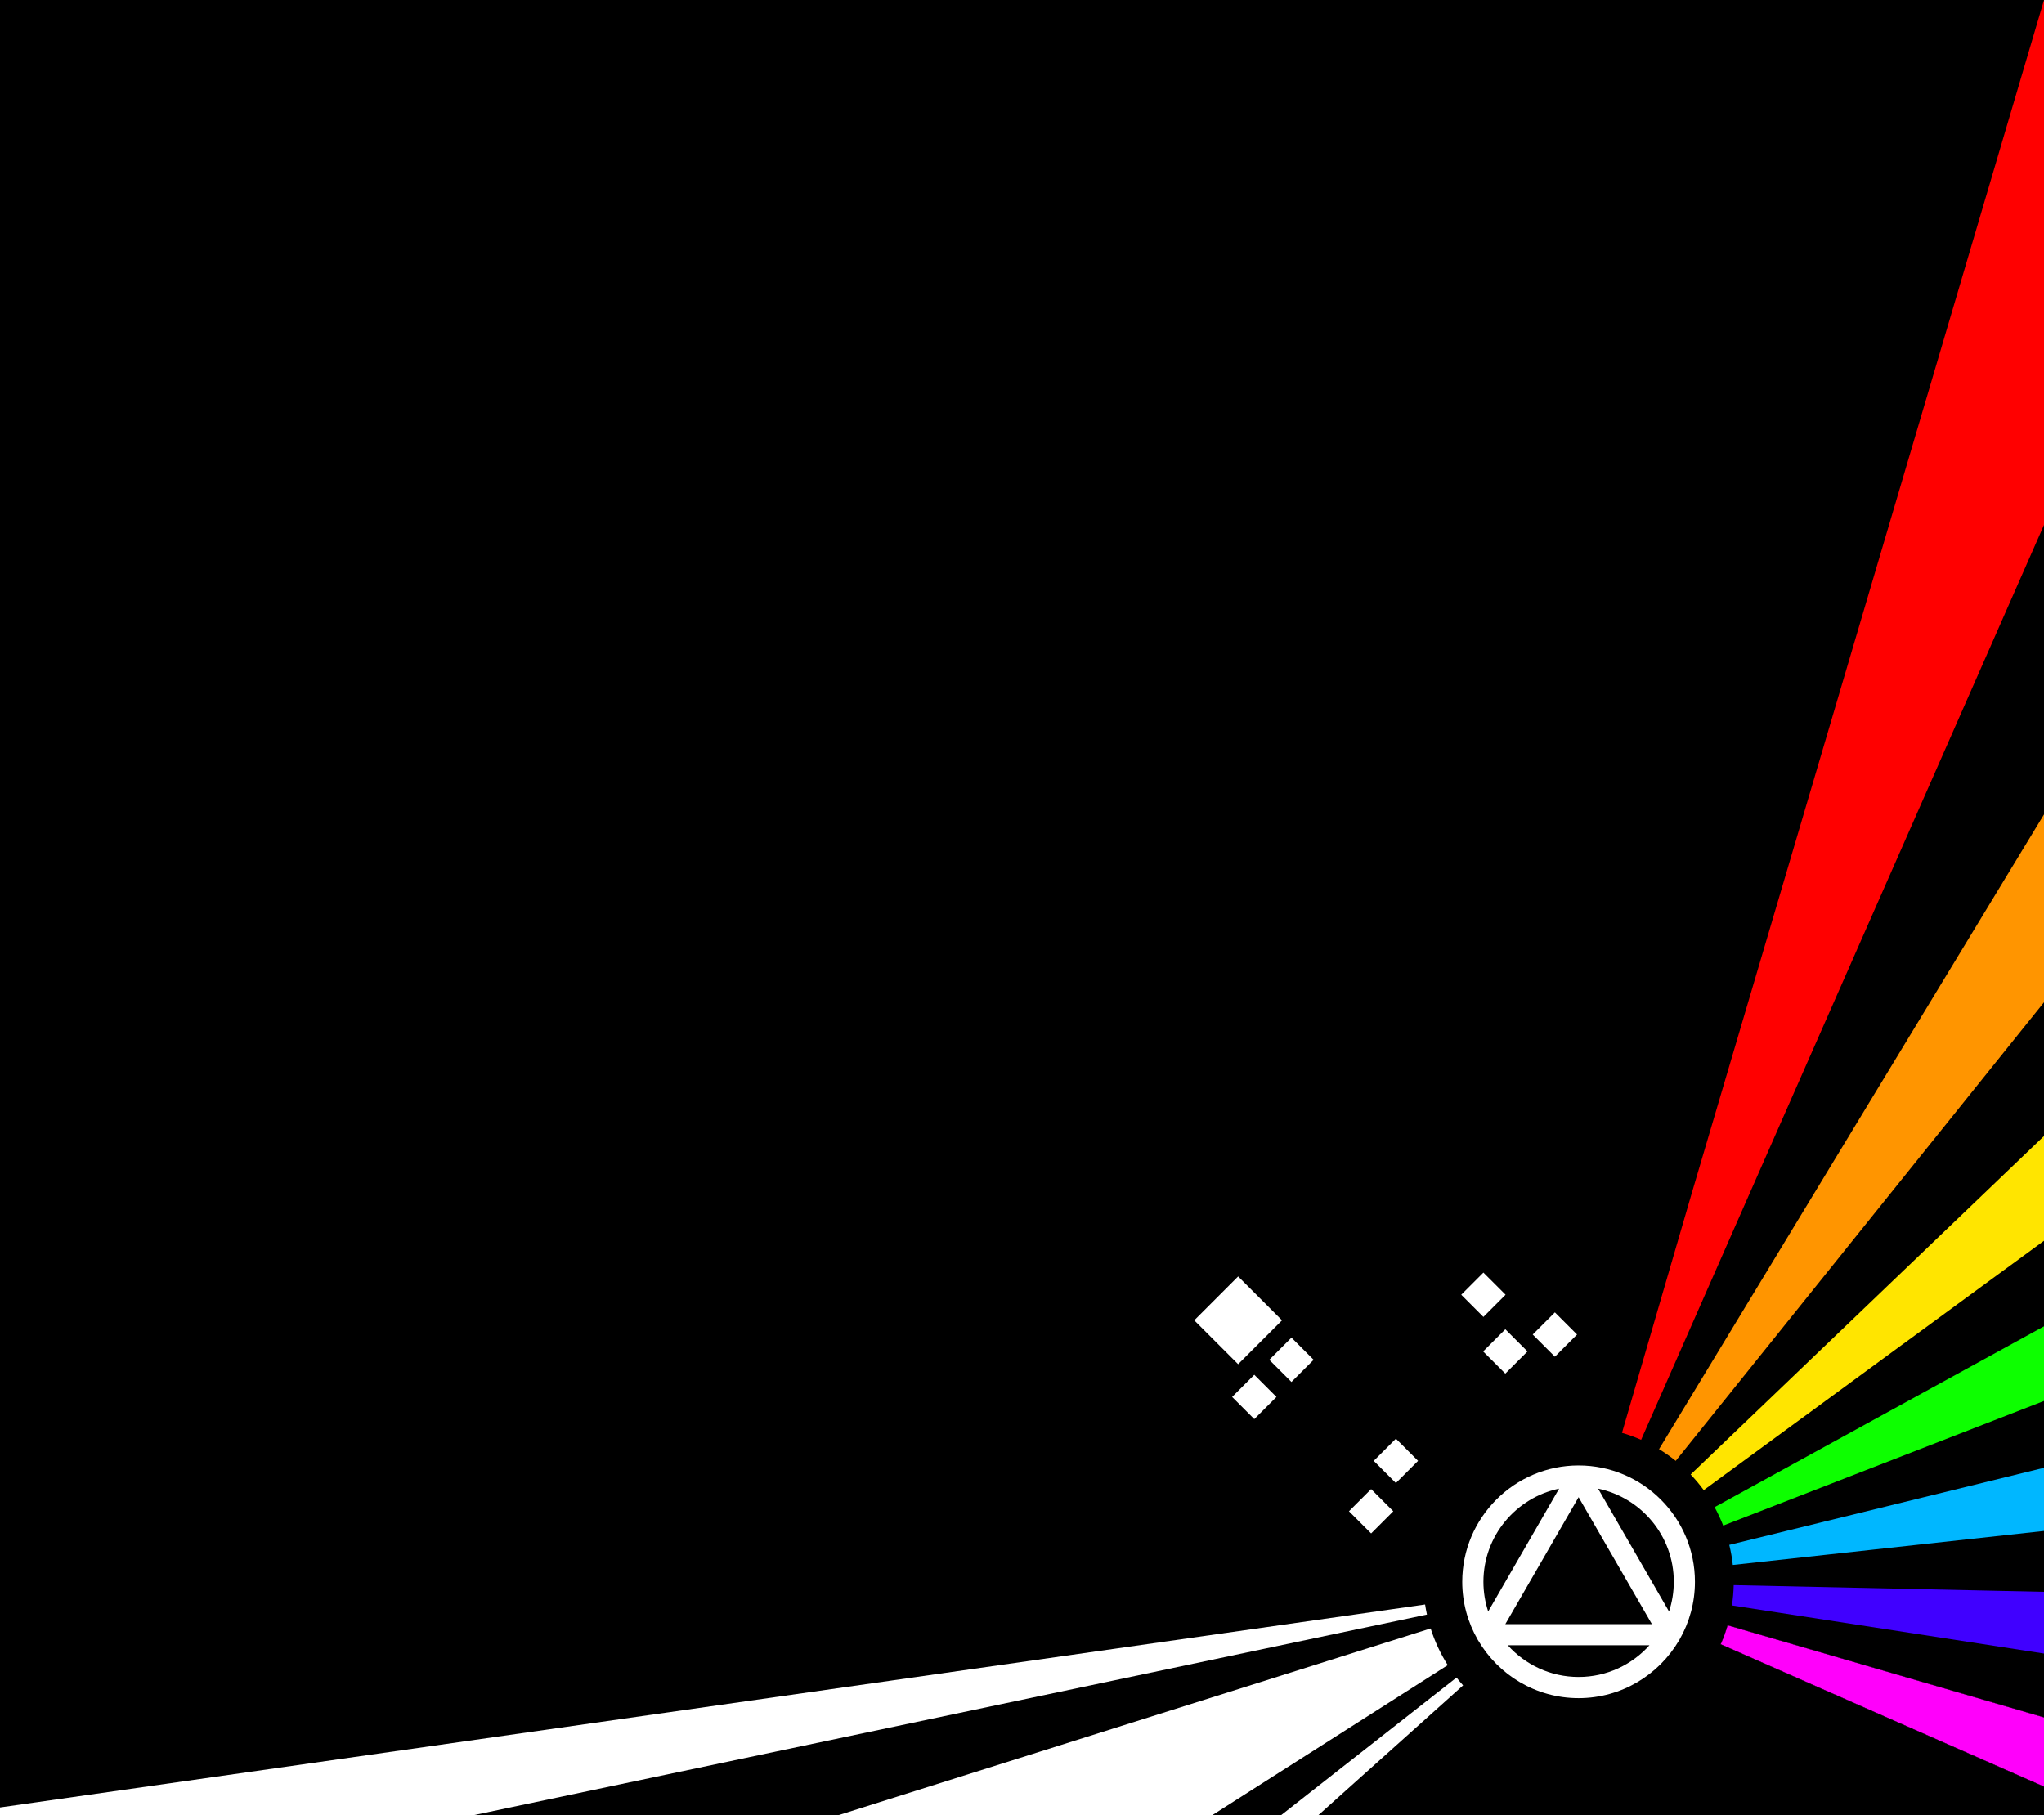
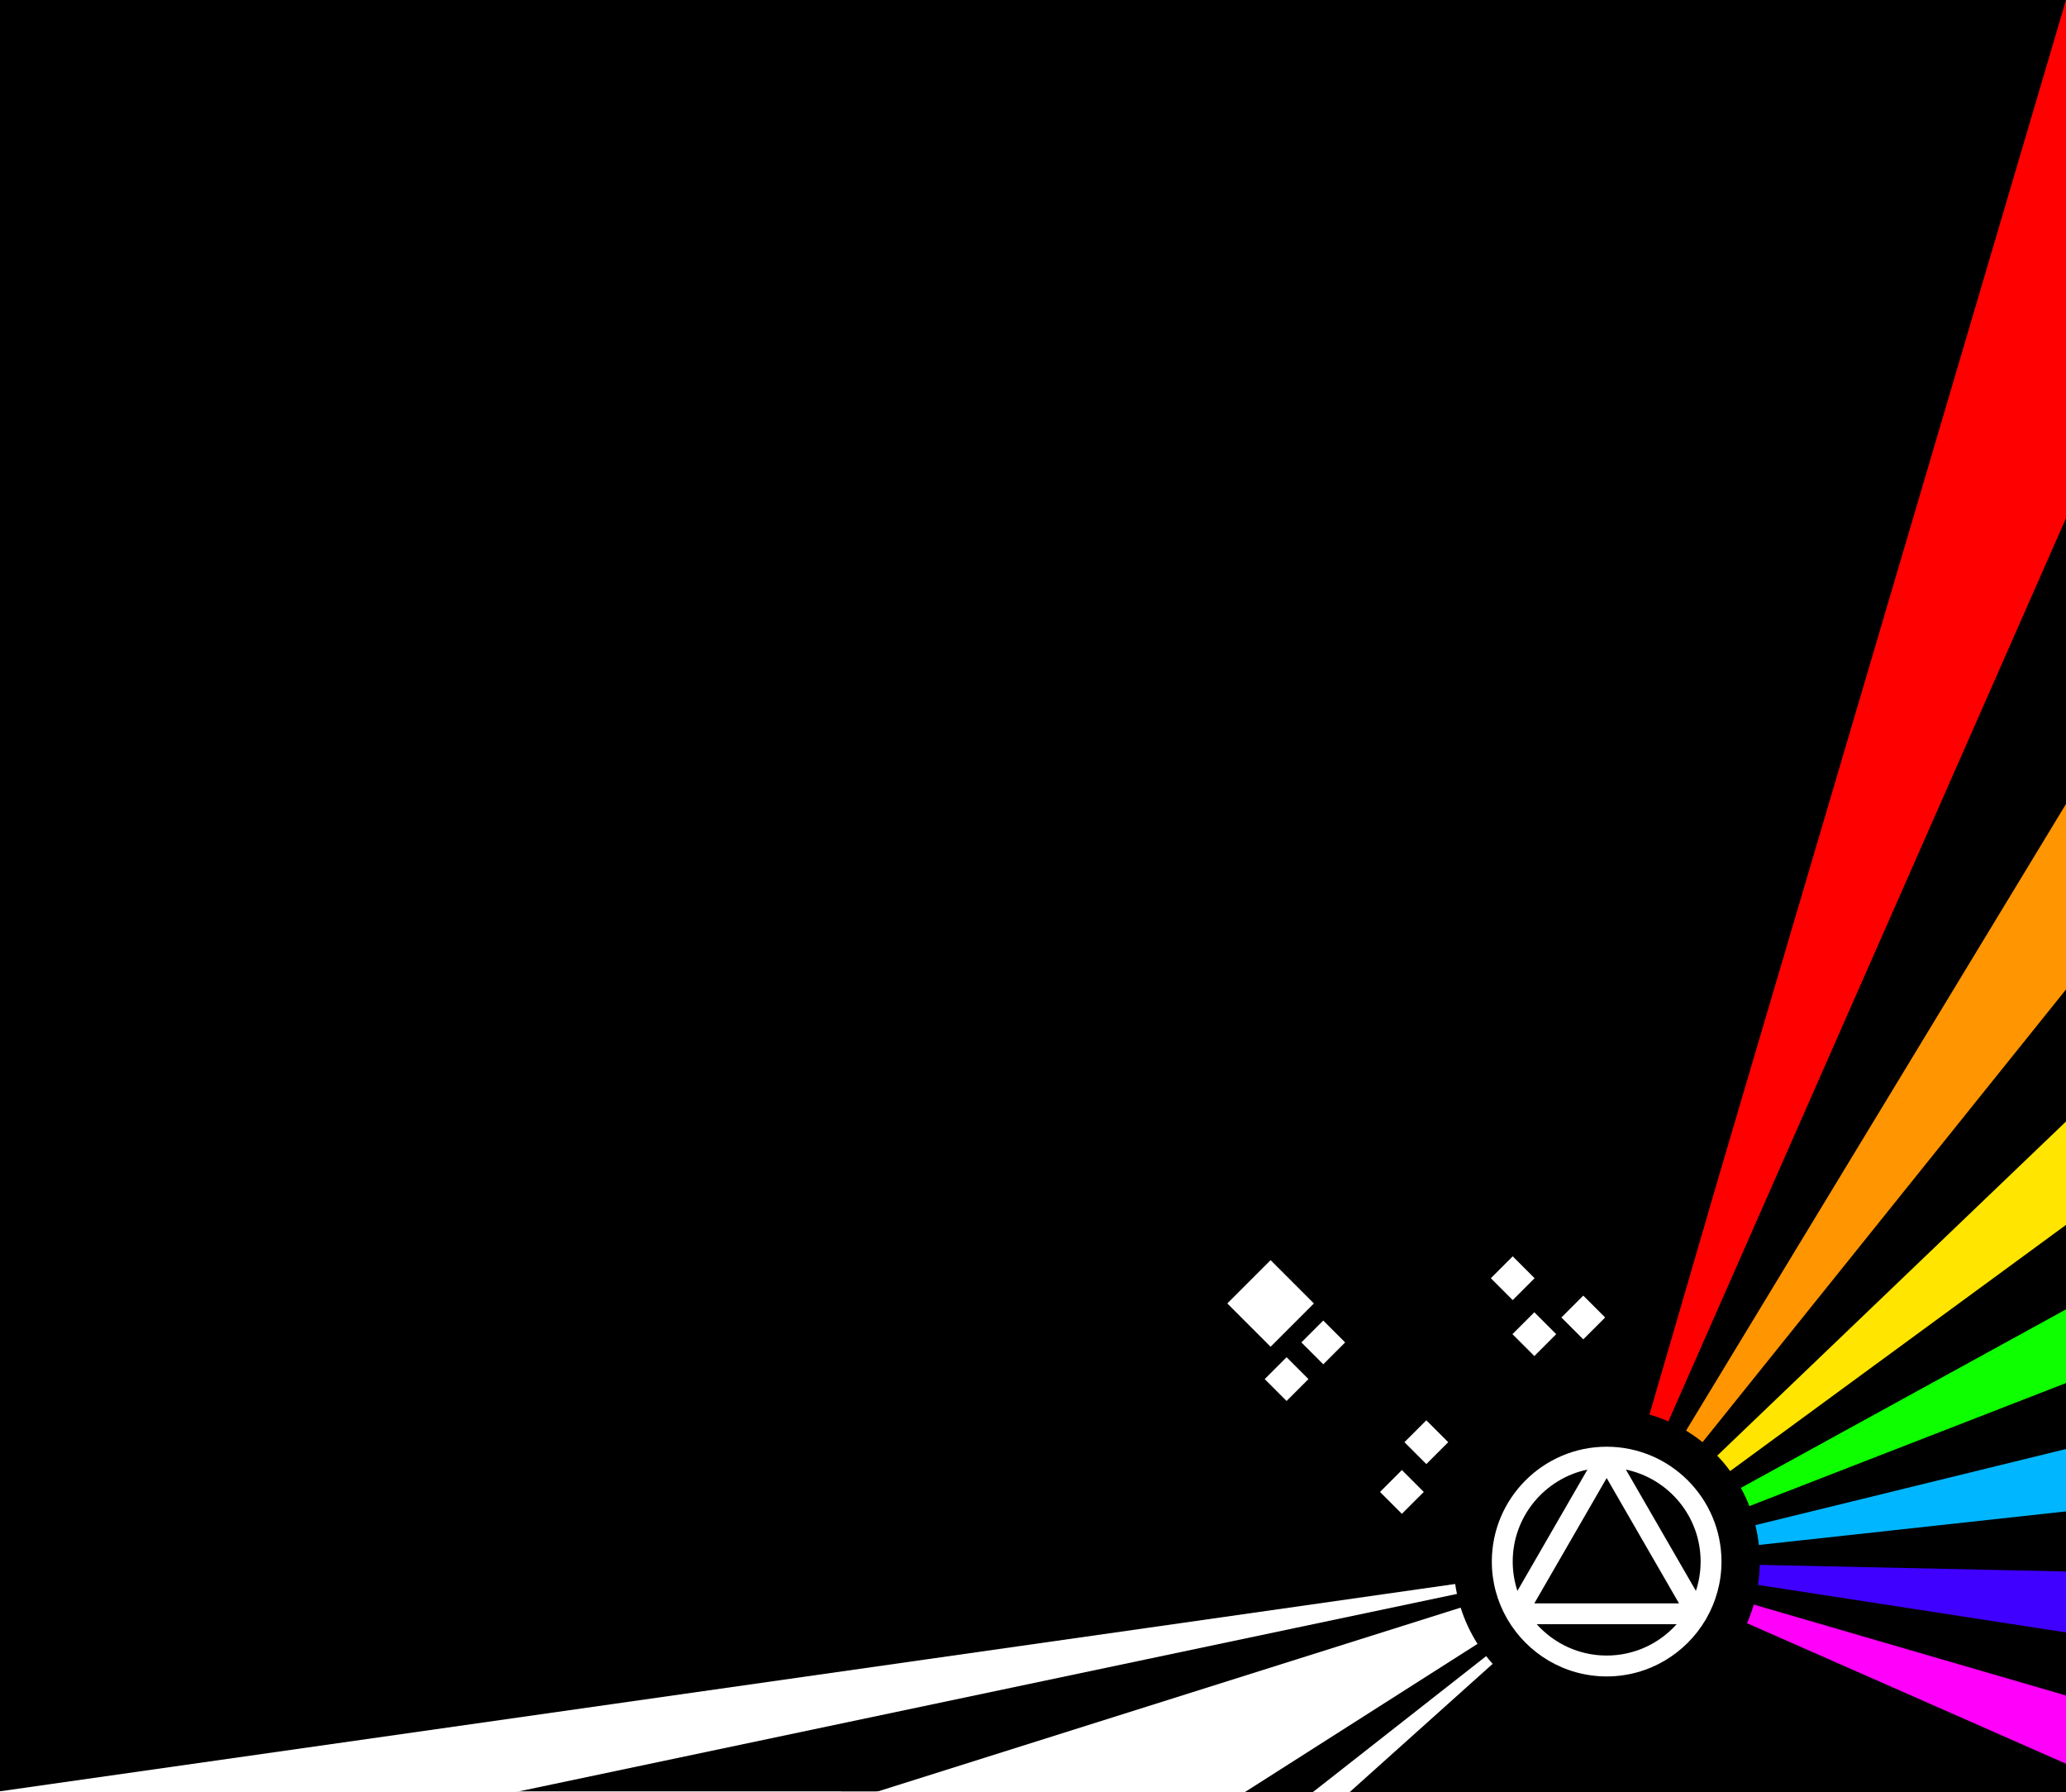
- <svg xmlns="http://www.w3.org/2000/svg" id="a" width="1647" height="1462.11" viewBox="0 0 1647 1462.11">
-   <rect x="-.11" width="1647.11" height="1647.11" />
-   <rect x="647" y="962.11" width="2000" height="500" />
-   <path d="M1190.81,1321.49c.07.11.16.2.23.31,16.28,27.82,46.46,46.56,80.96,46.56s64.67-18.74,80.95-46.56c.07-.11.17-.2.24-.31.07-.12.09-.25.15-.37,7.87-13.72,12.4-29.59,12.4-46.51,0-51.69-42.06-93.75-93.75-93.75s-93.75,42.06-93.75,93.75c0,16.92,4.53,32.8,12.41,46.52.06.12.08.25.15.36ZM1272,1351.31c-22.66,0-43.05-9.89-57.1-25.56h114.21c-14.05,15.68-34.44,25.56-57.11,25.56ZM1348.7,1274.61c0,8.35-1.36,16.39-3.84,23.93l-57.16-99.01c34.79,7.26,61.01,38.17,61.01,75.08ZM1331.05,1308.71h-118.1l59.05-102.28,59.05,102.28ZM1256.3,1199.53l-57.16,99.01c-2.48-7.54-3.84-15.57-3.84-23.93,0-36.92,26.22-67.82,61.01-75.08Z" style="fill:#fff;" />
-   <rect x="972.65" y="1038.92" width="50" height="50" transform="translate(1044.51 -393.83) rotate(45)" style="fill:#fff;" />
-   <rect x="1028" y="1083.09" width="25.26" height="25.26" transform="translate(1079.58 -414.9) rotate(45)" style="fill:#fff;" />
-   <rect x="998.06" y="1113.03" width="25.26" height="25.26" transform="translate(1091.98 -384.97) rotate(45)" style="fill:#fff;" />
-   <rect x="1200.32" y="1076.36" width="25.26" height="25.26" transform="translate(1125.29 -538.73) rotate(45)" style="fill:#fff;" />
-   <rect x="1112.16" y="1164.52" width="25.26" height="25.26" transform="translate(1161.81 -450.56) rotate(45)" style="fill:#fff;" />
-   <rect x="1240.27" y="1062.74" width="25.26" height="25.26" transform="translate(1127.36 -570.97) rotate(45)" style="fill:#fff;" />
-   <rect x="1182.67" y="1030.68" width="25.26" height="25.26" transform="translate(1087.82 -539.62) rotate(45)" style="fill:#fff;" />
-   <rect x="1092.2" y="1205.14" width="25.26" height="25.26" transform="translate(1184.68 -424.55) rotate(45)" style="fill:#fff;" />
-   <path d="M1897,1456.59l-504.99-147.04c-.76,2.61-1.61,5.22-2.55,7.81-.94,2.6-1.97,5.13-3.07,7.62l311.41,137.13,1342.66,591.24v-263.82l-1143.46-332.94Z" style="fill:#ff00fb; stroke:#000; stroke-miterlimit:10; stroke-width:.25px;" />
-   <path d="M1897,1121.49l-503.6,123.38c.65,2.64,1.22,5.32,1.7,8.03.48,2.72.86,5.43,1.16,8.14l500.74-54.7,1143.46-124.91v-240.09l-1143.46,280.15Z" style="fill:#00b7ff;" />
-   <path d="M1897,1288.07l-500.03-10.77c-.07,2.72-.21,5.46-.45,8.2-.24,2.75-.57,5.47-.99,8.16l501.47,77.33,1143.46,176.32v-234.61l-1143.46-24.63Z" style="fill:#4000ff;" />
-   <path d="M1653.82,645l-192.31,317.11-124.7,205.62c2.33,1.42,4.63,2.9,6.89,4.49,2.26,1.58,4.44,3.23,6.56,4.93l172.69-215.04,254.66-317.11h-123.79Z" style="fill:#ff9500;" />
-   <path d="M1929.33,645l-331.07,317.11-235.99,226.04c1.88,1.97,3.71,4,5.49,6.11,1.77,2.12,3.45,4.28,5.06,6.47l325.63-238.62,432.74-317.11h-201.86Z" style="fill:#ffe500;" />
-   <path d="M2418.84,645l-577.61,317.11-459.66,252.35c1.31,2.39,2.55,4.82,3.72,7.32,1.16,2.5,2.23,5.03,3.22,7.55l451.94-175.6,38.62-15,17.93-6.96,995.54-386.77h-473.7Z" style="fill:#0dff00;" />
-   <path d="M1148.32,1292.9l-251.32,35.84L0,1456.46v86.51l897-188.76,252.8-53.2c-.59-2.7-1.08-5.4-1.48-8.11Z" style="fill:#fff;" />
-   <path d="M1158.71,1327.44c-2.33-5.02-4.31-10.11-5.93-15.24l-255.78,80.65L0,1675.68v377.43h49.99l927.68-591,188.89-120.34c-2.88-4.54-5.51-9.32-7.85-14.33Z" style="fill:#fff;" />
-   <path d="M1173.63,1351.78l-140.63,110.33-753.33,591h124.22l659.03-591,116-104.03c-1.82-2.03-3.59-4.13-5.29-6.3Z" style="fill:#fff;" />
-   <path d="M1456.6,645l-93.61,317.11-56.05,192.49c2.61.76,5.22,1.6,7.81,2.55,2.6.94,5.13,1.97,7.62,3.07l87.24-198.11,139.63-317.11,97.76-222.02V0l-190.4,645Z" style="fill:red;" />
+ <svg xmlns="http://www.w3.org/2000/svg" id="a" width="1686.68" height="1462.11" viewBox="0 0 1686.68 1462.11">
+   <rect x="0" y="0" width="1686.68" height="1462.11" />
+   <rect x="936.68" y="897.11" width="750" height="750" />
+   <rect x="686.68" y="962.11" width="2000" height="500" />
+   <path d="M1230.49,1321.49c.07.11.16.2.23.31,16.28,27.82,46.46,46.56,80.96,46.56s64.67-18.74,80.95-46.56c.07-.11.17-.2.24-.31.07-.12.09-.25.15-.37,7.87-13.72,12.4-29.59,12.4-46.51,0-51.69-42.06-93.75-93.75-93.75s-93.75,42.06-93.75,93.75c0,16.92,4.53,32.8,12.41,46.52.06.12.08.25.15.36ZM1311.68,1351.31c-22.66,0-43.05-9.89-57.1-25.56h114.21c-14.05,15.68-34.44,25.56-57.11,25.56ZM1388.38,1274.61c0,8.35-1.36,16.39-3.84,23.93l-57.16-99.01c34.79,7.26,61.01,38.17,61.01,75.08ZM1370.73,1308.71h-118.1l59.05-102.28,59.05,102.28ZM1295.98,1199.53l-57.16,99.01c-2.48-7.54-3.84-15.57-3.84-23.93,0-36.92,26.22-67.82,61.01-75.08Z" style="fill:#fff;" />
+   <rect x="1012.32" y="1038.92" width="50" height="50" transform="translate(1056.13 -421.88) rotate(45)" style="fill:#fff;" />
+   <rect x="1067.68" y="1083.09" width="25.26" height="25.26" transform="translate(1091.21 -442.96) rotate(45)" style="fill:#fff;" />
+   <rect x="1037.74" y="1113.03" width="25.26" height="25.26" transform="translate(1103.61 -413.02) rotate(45)" style="fill:#fff;" />
+   <rect x="1240" y="1076.36" width="25.26" height="25.26" transform="translate(1136.91 -566.79) rotate(45)" style="fill:#fff;" />
+   <rect x="1151.83" y="1164.52" width="25.26" height="25.26" transform="translate(1173.43 -478.62) rotate(45)" style="fill:#fff;" />
+   <rect x="1279.95" y="1062.74" width="25.26" height="25.26" transform="translate(1138.99 -599.02) rotate(45)" style="fill:#fff;" />
+   <rect x="1222.35" y="1030.68" width="25.26" height="25.26" transform="translate(1099.44 -567.68) rotate(45)" style="fill:#fff;" />
+   <rect x="1131.88" y="1205.14" width="25.26" height="25.26" transform="translate(1196.31 -452.61) rotate(45)" style="fill:#fff;" />
+   <path d="M1936.68,1456.59l-504.99-147.04c-.76,2.61-1.61,5.22-2.55,7.81-.94,2.6-1.97,5.13-3.07,7.62l311.41,137.13,1342.66,591.24v-263.82l-1143.46-332.94Z" style="fill:#ff00fb; stroke:#000; stroke-miterlimit:10; stroke-width:.25px;" />
+   <path d="M1936.68,1121.49l-503.6,123.38c.65,2.64,1.22,5.32,1.7,8.03.48,2.72.86,5.43,1.16,8.14l500.74-54.7,1143.46-124.91v-240.09l-1143.46,280.15Z" style="fill:#00b7ff;" />
+   <path d="M1936.68,1288.07l-500.03-10.77c-.07,2.72-.21,5.46-.45,8.2-.24,2.75-.57,5.47-.99,8.16l501.47,77.33,1143.46,176.32v-234.61l-1143.46-24.63Z" style="fill:#4000ff;" />
+   <path d="M1693.5,645l-192.31,317.11-124.7,205.62c2.33,1.42,4.63,2.9,6.89,4.49,2.26,1.58,4.44,3.23,6.56,4.93l172.69-215.04,254.66-317.11h-123.79Z" style="fill:#ff9500;" />
+   <path d="M1969.01,645l-331.07,317.11-235.99,226.04c1.88,1.97,3.71,4,5.49,6.11,1.77,2.12,3.45,4.28,5.06,6.47l325.63-238.62,432.74-317.11h-201.86Z" style="fill:#ffe500;" />
+   <path d="M2458.52,645l-577.61,317.11-459.66,252.35c1.31,2.39,2.55,4.82,3.72,7.32,1.16,2.5,2.23,5.03,3.22,7.55l451.94-175.6,38.62-15,17.93-6.96,995.54-386.77h-473.7Z" style="fill:#0dff00;" />
+   <path d="M1198.39,1327.44c-2.33-5.02-4.31-10.11-5.93-15.24l-255.78,80.65L39.68,1675.68v377.43h49.99l927.68-591,188.89-120.34c-2.88-4.54-5.51-9.32-7.85-14.33Z" style="fill:#fff;" />
+   <path d="M1213.31,1351.78l-140.63,110.33-753.33,591h124.22l659.03-591,116-104.03c-1.82-2.03-3.59-4.13-5.29-6.3Z" style="fill:#fff;" />
+   <path d="M1496.28,645l-93.61,317.11-56.05,192.49c2.61.76,5.22,1.6,7.81,2.55,2.6.94,5.13,1.97,7.62,3.07l87.24-198.11,139.63-317.11,97.76-222.02V0l-190.4,645Z" style="fill:red;" />
+   <path d="M1188,1292.9l-251.32,35.84-897,127.72-162.58,23.15v97.57l162.58-34.21,897-188.76,252.8-53.2c-.59-2.7-1.08-5.4-1.48-8.11Z" style="fill:#fff;" />
</svg>
